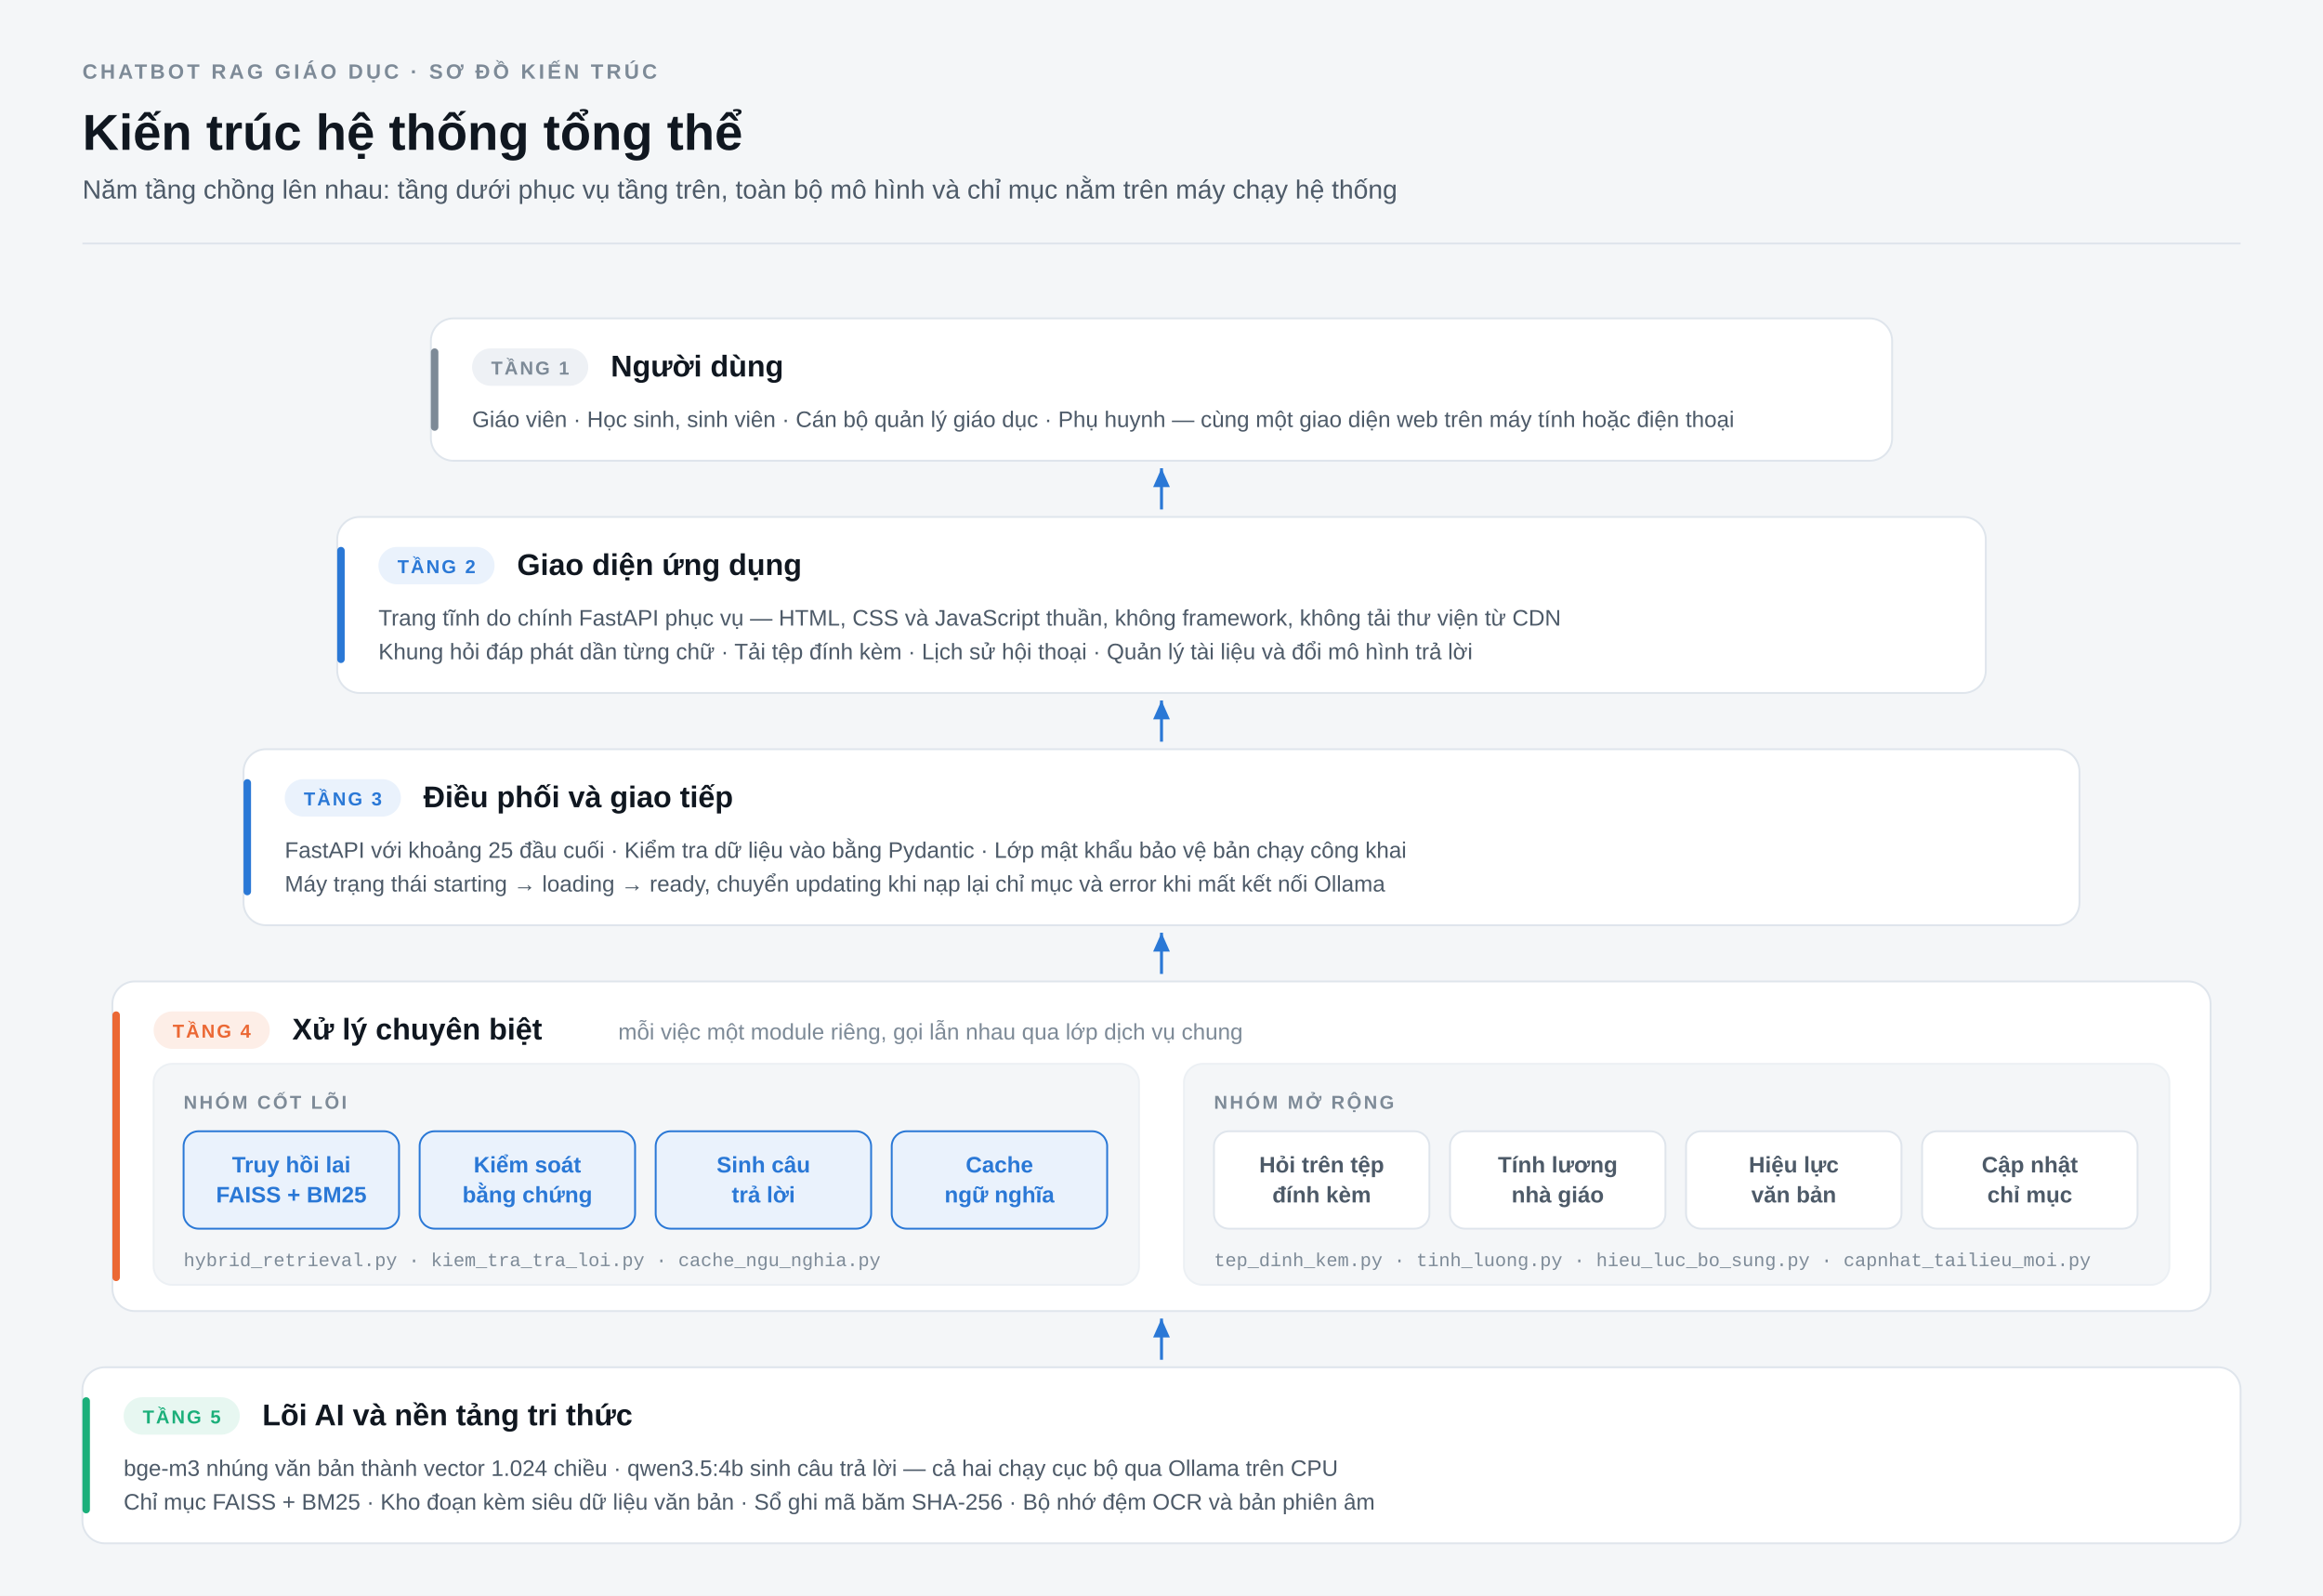
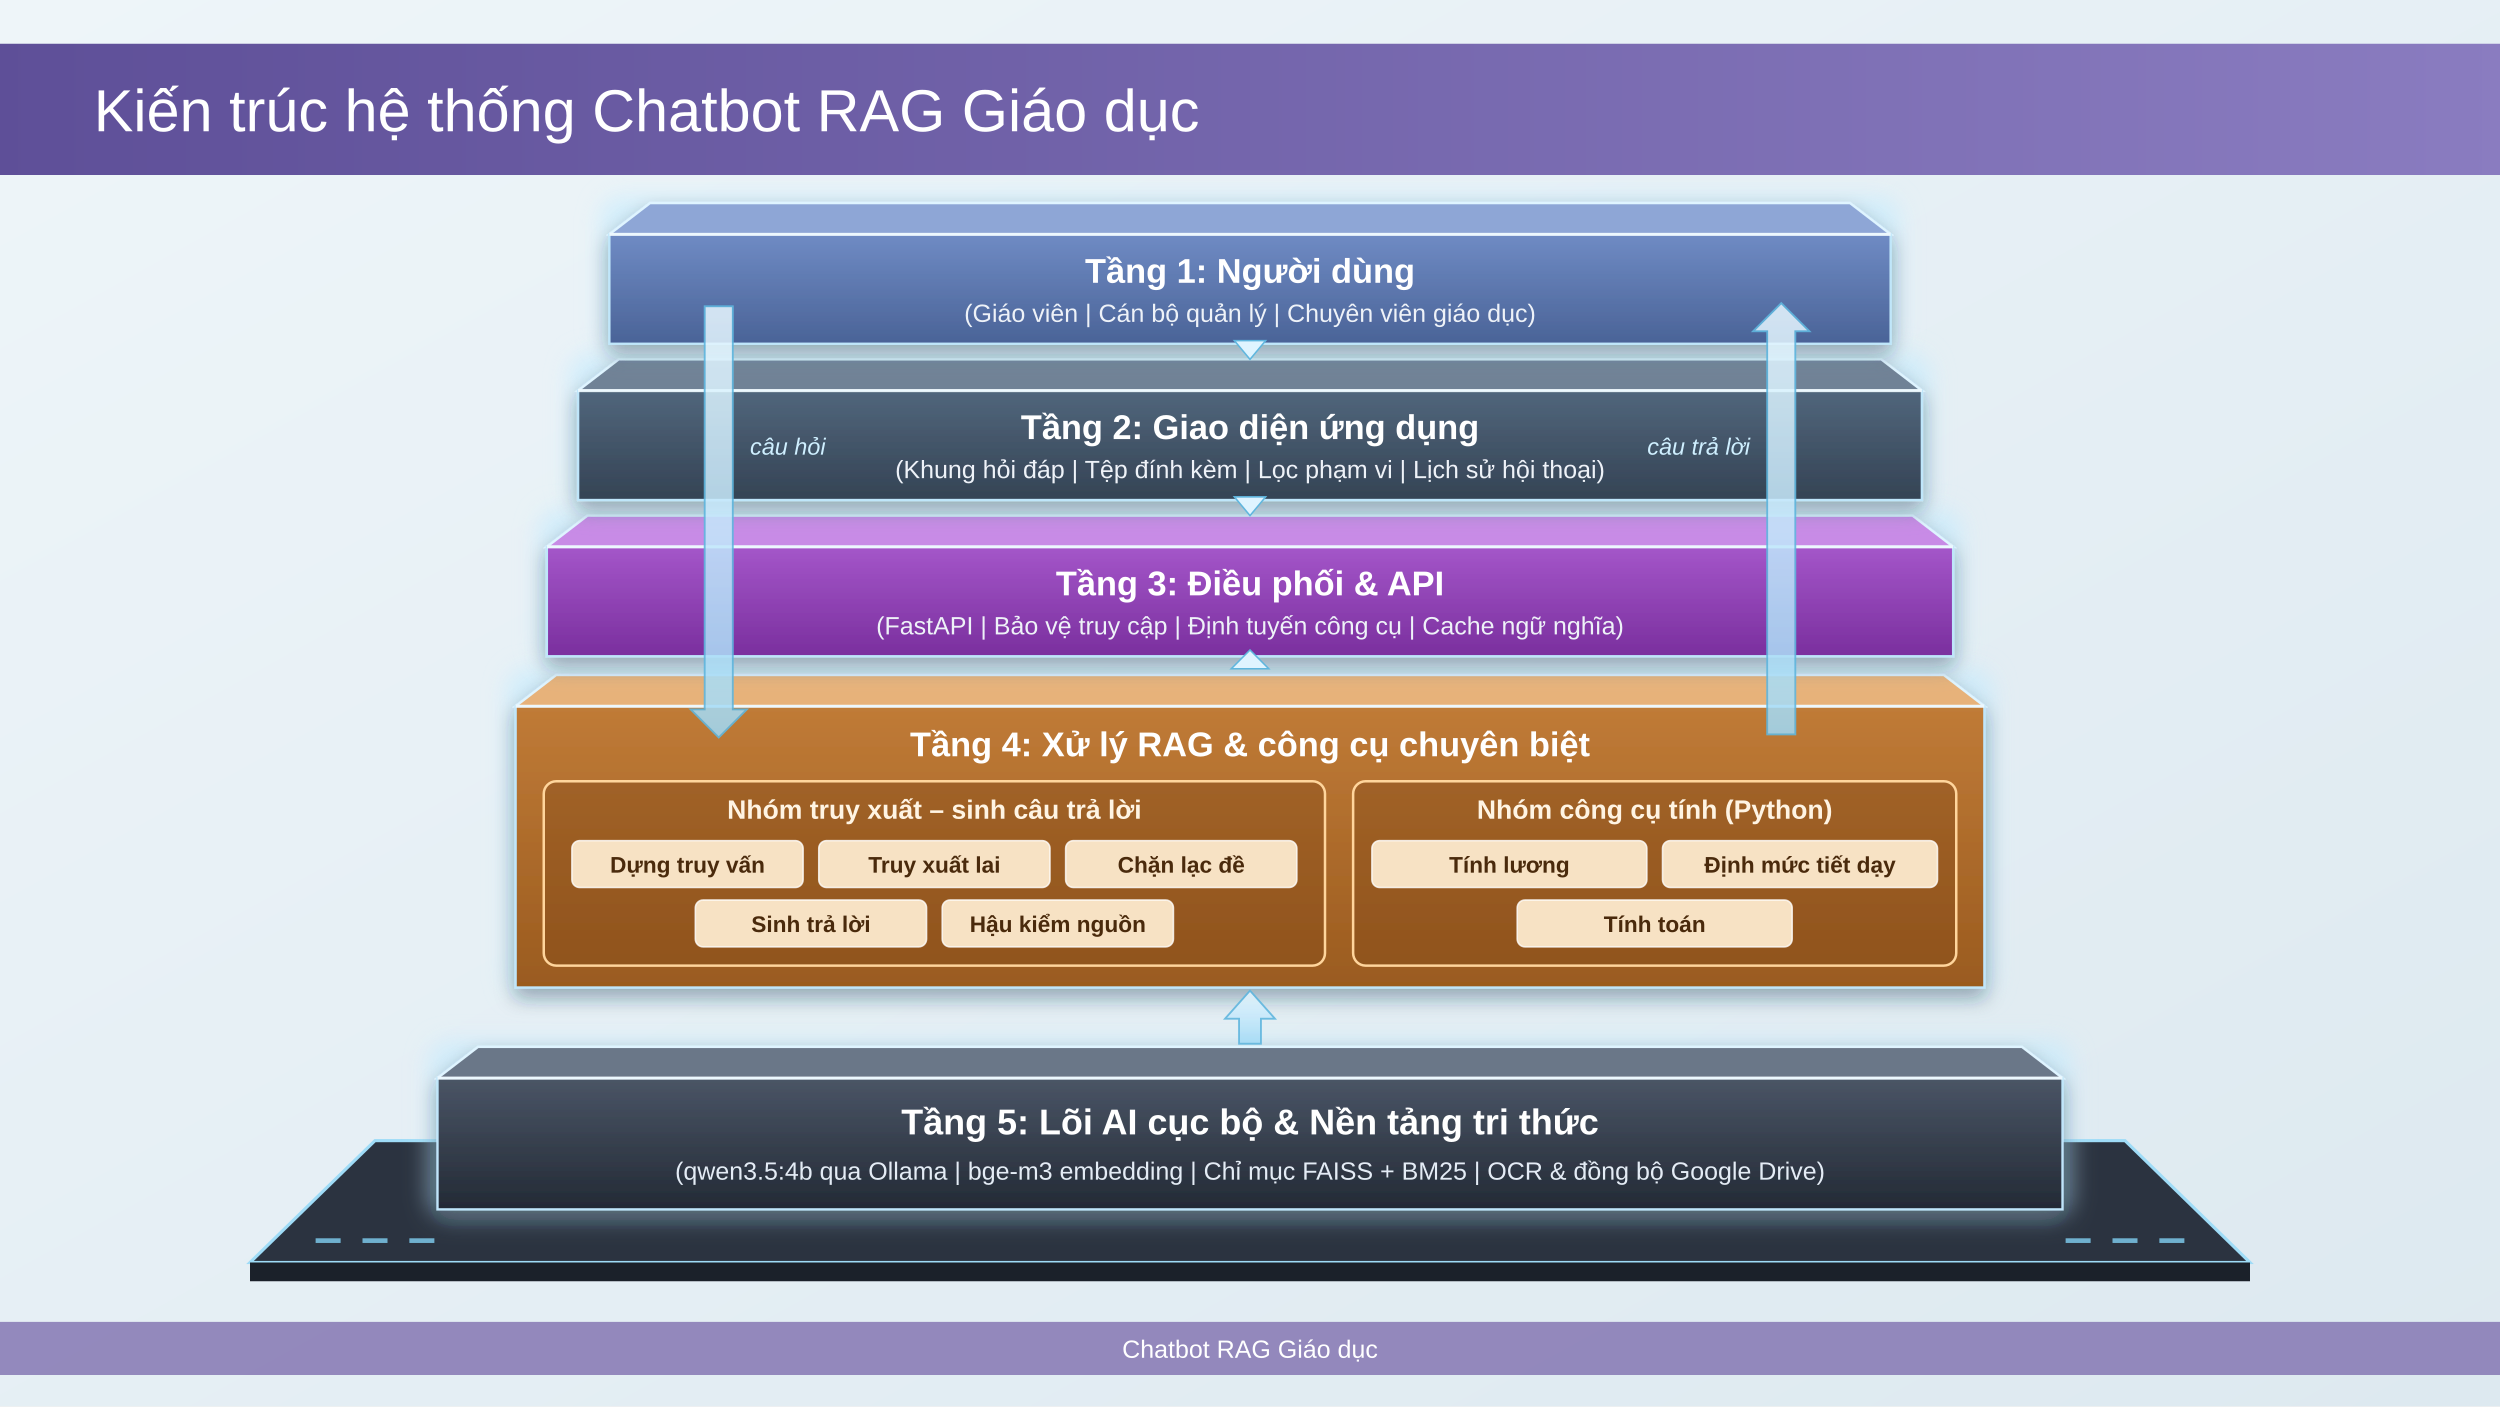
- <svg xmlns="http://www.w3.org/2000/svg" width="1240" height="852" viewBox="0 0 1240 852" role="img" aria-label="Kien truc he thong tong the chia nam tang: nguoi dung, giao dien ung dung, dieu phoi va giao tiep, xu ly chuyen biet gom nhom cot loi va nhom mo rong, loi AI va nen tang tri thuc">
+ <svg xmlns="http://www.w3.org/2000/svg" viewBox="0 0 1600 900" width="1600" height="900" font-family="'Segoe UI', Arial, sans-serif">
  <defs>
-     <marker id="ka" viewBox="0 0 10 10" refX="9" refY="5" markerWidth="7" markerHeight="7" orient="auto-start-reverse">
-       <path d="M0,1 L9,5 L0,9 z" fill="#2a78d6" />
-     </marker>
+     <linearGradient id="nen" x1="0" y1="0" x2="1" y2="1">
+       <stop offset="0" stop-color="#eef5f9" />
+       <stop offset="1" stop-color="#dde9f0" />
+     </linearGradient>
+     <linearGradient id="tieude" x1="0" y1="0" x2="1" y2="0">
+       <stop offset="0" stop-color="#5e4f98" />
+       <stop offset="1" stop-color="#8a7cc0" />
+     </linearGradient>
+     <filter id="sang" x="-20%" y="-60%" width="140%" height="220%">
+       <feGaussianBlur stdDeviation="7" />
+     </filter>
+     <filter id="bong" x="-10%" y="-30%" width="120%" height="170%">
+       <feDropShadow dx="0" dy="6" stdDeviation="6" flood-color="#1d2733" flood-opacity="0.35" />
+     </filter>
+     <linearGradient id="muiten" x1="0" y1="0" x2="0" y2="1">
+       <stop offset="0" stop-color="#e8f7ff" stop-opacity="0.95" />
+       <stop offset="1" stop-color="#9fd8f5" stop-opacity="0.95" />
+     </linearGradient>
+     <linearGradient id="g0" x1="0" y1="0" x2="0" y2="1">
+       <stop offset="0" stop-color="#6f8bc4" />
+       <stop offset="1" stop-color="#4a6397" />
+     </linearGradient>
+     <linearGradient id="g1" x1="0" y1="0" x2="0" y2="1">
+       <stop offset="0" stop-color="#51667c" />
+       <stop offset="1" stop-color="#344354" />
+     </linearGradient>
+     <linearGradient id="g2" x1="0" y1="0" x2="0" y2="1">
+       <stop offset="0" stop-color="#a456c9" />
+       <stop offset="1" stop-color="#7a2f9e" />
+     </linearGradient>
+     <linearGradient id="g3" x1="0" y1="0" x2="0" y2="1">
+       <stop offset="0" stop-color="#c07b37" />
+       <stop offset="1" stop-color="#9a5b1f" />
+     </linearGradient>
+     <linearGradient id="g5" x1="0" y1="0" x2="0" y2="1">
+       <stop offset="0" stop-color="#4a5566" />
+       <stop offset="1" stop-color="#232a35" />
+     </linearGradient>
  </defs>
-   <rect width="1240" height="852" fill="#f4f6f8" />
-   <g font-family="'Be Vietnam Pro','Segoe UI','Helvetica Neue',Arial,sans-serif">
-     <text x="44" y="42" font-size="11" font-weight="600" fill="#7d8a97" letter-spacing="1.6">CHATBOT RAG GIÁO DỤC · SƠ ĐỒ KIẾN TRÚC</text>
-     <text x="44" y="80" font-size="27" font-weight="600" fill="#101720">Kiến trúc hệ thống tổng thể</text>
-     <text x="44" y="106" font-size="14" fill="#4d5a68">Năm tầng chồng lên nhau: tầng dưới phục vụ tầng trên, toàn bộ mô hình và chỉ mục nằm trên máy chạy hệ thống</text>
-     <line x1="44" y1="130" x2="1196" y2="130" stroke="#dfe5ec" stroke-width="1" />
-     <rect x="230" y="170" width="780" height="76" rx="12" fill="#ffffff" stroke="#dfe5ec" />
-     <rect x="230" y="186" width="4" height="44" rx="2" fill="#7d8a97" />
-     <rect x="252" y="186" width="62" height="20" rx="10" fill="#eef1f5" />
-     <text x="283" y="200" font-size="10" font-weight="600" fill="#7d8a97" letter-spacing="1" text-anchor="middle">TẦNG 1</text>
-     <text x="326" y="201" font-size="16" font-weight="600" fill="#101720">Người dùng</text>
-     <text x="252" y="228" font-size="12" fill="#4d5a68">Giáo viên · Học sinh, sinh viên · Cán bộ quản lý giáo dục · Phụ huynh — cùng một giao diện web trên máy tính hoặc điện thoại</text>
-     <line x1="620" y1="272" x2="620" y2="250" stroke="#2a78d6" stroke-width="1.6" marker-end="url(#ka)" />
-     <rect x="180" y="276" width="880" height="94" rx="12" fill="#ffffff" stroke="#dfe5ec" />
-     <rect x="180" y="292" width="4" height="62" rx="2" fill="#2a78d6" />
-     <rect x="202" y="292" width="62" height="20" rx="10" fill="#eaf2fc" />
-     <text x="233" y="306" font-size="10" font-weight="600" fill="#2a78d6" letter-spacing="1" text-anchor="middle">TẦNG 2</text>
-     <text x="276" y="307" font-size="16" font-weight="600" fill="#101720">Giao diện ứng dụng</text>
-     <text x="202" y="334" font-size="12" fill="#4d5a68">Trang tĩnh do chính FastAPI phục vụ — HTML, CSS và JavaScript thuần, không framework, không tải thư viện từ CDN</text>
-     <text x="202" y="352" font-size="12" fill="#4d5a68">Khung hỏi đáp phát dần từng chữ · Tải tệp đính kèm · Lịch sử hội thoại · Quản lý tài liệu và đổi mô hình trả lời</text>
-     <line x1="620" y1="396" x2="620" y2="374" stroke="#2a78d6" stroke-width="1.6" marker-end="url(#ka)" />
-     <rect x="130" y="400" width="980" height="94" rx="12" fill="#ffffff" stroke="#dfe5ec" />
-     <rect x="130" y="416" width="4" height="62" rx="2" fill="#2a78d6" />
-     <rect x="152" y="416" width="62" height="20" rx="10" fill="#eaf2fc" />
-     <text x="183" y="430" font-size="10" font-weight="600" fill="#2a78d6" letter-spacing="1" text-anchor="middle">TẦNG 3</text>
-     <text x="226" y="431" font-size="16" font-weight="600" fill="#101720">Điều phối và giao tiếp</text>
-     <text x="152" y="458" font-size="12" fill="#4d5a68">FastAPI với khoảng 25 đầu cuối · Kiểm tra dữ liệu vào bằng Pydantic · Lớp mật khẩu bảo vệ bản chạy công khai</text>
-     <text x="152" y="476" font-size="12" fill="#4d5a68">Máy trạng thái starting → loading → ready, chuyển updating khi nạp lại chỉ mục và error khi mất kết nối Ollama</text>
-     <line x1="620" y1="520" x2="620" y2="498" stroke="#2a78d6" stroke-width="1.6" marker-end="url(#ka)" />
-     <rect x="60" y="524" width="1120" height="176" rx="12" fill="#ffffff" stroke="#dfe5ec" />
-     <rect x="60" y="540" width="4" height="144" rx="2" fill="#eb6834" />
-     <rect x="82" y="540" width="62" height="20" rx="10" fill="#fdeee7" />
-     <text x="113" y="554" font-size="10" font-weight="600" fill="#eb6834" letter-spacing="1" text-anchor="middle">TẦNG 4</text>
-     <text x="156" y="555" font-size="16" font-weight="600" fill="#101720">Xử lý chuyên biệt</text>
-     <text x="330" y="555" font-size="12" fill="#7d8a97">mỗi việc một module riêng, gọi lẫn nhau qua lớp dịch vụ chung</text>
-     <rect x="82" y="568" width="526" height="118" rx="10" fill="#f4f6f8" stroke="#ecf0f4" />
-     <text x="98" y="592" font-size="10" font-weight="600" fill="#7d8a97" letter-spacing="1.2">NHÓM CỐT LÕI</text>
-     <g>
-       <rect x="98" y="604" width="115" height="52" rx="8" fill="#eaf2fc" stroke="#2a78d6" />
-       <rect x="224" y="604" width="115" height="52" rx="8" fill="#eaf2fc" stroke="#2a78d6" />
-       <rect x="350" y="604" width="115" height="52" rx="8" fill="#eaf2fc" stroke="#2a78d6" />
-       <rect x="476" y="604" width="115" height="52" rx="8" fill="#eaf2fc" stroke="#2a78d6" />
-     </g>
-     <g font-size="12" font-weight="600" fill="#2a78d6" text-anchor="middle">
-       <text x="155.5" y="626">Truy hồi lai</text>
-       <text x="155.5" y="642">FAISS + BM25</text>
-       <text x="281.5" y="626">Kiểm soát</text>
-       <text x="281.5" y="642">bằng chứng</text>
-       <text x="407.5" y="626">Sinh câu</text>
-       <text x="407.5" y="642">trả lời</text>
-       <text x="533.5" y="626">Cache</text>
-       <text x="533.5" y="642">ngữ nghĩa</text>
-     </g>
-     <text x="98" y="676" font-family="'IBM Plex Mono','Consolas','Courier New',monospace" font-size="10" fill="#7d8a97">hybrid_retrieval.py · kiem_tra_tra_loi.py · cache_ngu_nghia.py</text>
-     <rect x="632" y="568" width="526" height="118" rx="10" fill="#f4f6f8" stroke="#ecf0f4" />
-     <text x="648" y="592" font-size="10" font-weight="600" fill="#7d8a97" letter-spacing="1.2">NHÓM MỞ RỘNG</text>
-     <g>
-       <rect x="648" y="604" width="115" height="52" rx="8" fill="#ffffff" stroke="#dfe5ec" />
-       <rect x="774" y="604" width="115" height="52" rx="8" fill="#ffffff" stroke="#dfe5ec" />
-       <rect x="900" y="604" width="115" height="52" rx="8" fill="#ffffff" stroke="#dfe5ec" />
-       <rect x="1026" y="604" width="115" height="52" rx="8" fill="#ffffff" stroke="#dfe5ec" />
-     </g>
-     <g font-size="12" font-weight="600" fill="#4d5a68" text-anchor="middle">
-       <text x="705.5" y="626">Hỏi trên tệp</text>
-       <text x="705.5" y="642">đính kèm</text>
-       <text x="831.5" y="626">Tính lương</text>
-       <text x="831.5" y="642">nhà giáo</text>
-       <text x="957.5" y="626">Hiệu lực</text>
-       <text x="957.5" y="642">văn bản</text>
-       <text x="1083.5" y="626">Cập nhật</text>
-       <text x="1083.5" y="642">chỉ mục</text>
-     </g>
-     <text x="648" y="676" font-family="'IBM Plex Mono','Consolas','Courier New',monospace" font-size="10" fill="#7d8a97">tep_dinh_kem.py · tinh_luong.py · hieu_luc_bo_sung.py · capnhat_tailieu_moi.py</text>
-     <line x1="620" y1="726" x2="620" y2="704" stroke="#2a78d6" stroke-width="1.6" marker-end="url(#ka)" />
-     <rect x="44" y="730" width="1152" height="94" rx="12" fill="#ffffff" stroke="#dfe5ec" />
-     <rect x="44" y="746" width="4" height="62" rx="2" fill="#1baf7a" />
-     <rect x="66" y="746" width="62" height="20" rx="10" fill="#e7f7f1" />
-     <text x="97" y="760" font-size="10" font-weight="600" fill="#1baf7a" letter-spacing="1" text-anchor="middle">TẦNG 5</text>
-     <text x="140" y="761" font-size="16" font-weight="600" fill="#101720">Lõi AI và nền tảng tri thức</text>
-     <text x="66" y="788" font-size="12" fill="#4d5a68">bge-m3 nhúng văn bản thành vector 1.024 chiều · qwen3.5:4b sinh câu trả lời — cả hai chạy cục bộ qua Ollama trên CPU</text>
-     <text x="66" y="806" font-size="12" fill="#4d5a68">Chỉ mục FAISS + BM25 · Kho đoạn kèm siêu dữ liệu văn bản · Sổ ghi mã băm SHA-256 · Bộ nhớ đệm OCR và bản phiên âm</text>
+   <rect width="1600" height="900" fill="url(#nen)" />
+   <rect x="0" y="28" width="1600" height="84" fill="url(#tieude)" />
+   <text x="60" y="84" font-size="38" fill="#ffffff">Kiến trúc hệ thống Chatbot RAG Giáo dục</text>
+   <polygon points="240,730 1360,730 1440,808 160,808" fill="#2b3340" stroke="#9fdcf7" stroke-width="2" />
+   <polygon points="160,808 1440,808 1440,820 160,820" fill="#1b212a" />
+   <line x1="278" y1="794" x2="262" y2="794" stroke="#7fd0f2" stroke-width="3" opacity="0.8" />
+   <line x1="248" y1="794" x2="232" y2="794" stroke="#7fd0f2" stroke-width="3" opacity="0.8" />
+   <line x1="218" y1="794" x2="202" y2="794" stroke="#7fd0f2" stroke-width="3" opacity="0.8" />
+   <line x1="1322" y1="794" x2="1338" y2="794" stroke="#7fd0f2" stroke-width="3" opacity="0.8" />
+   <line x1="1352" y1="794" x2="1368" y2="794" stroke="#7fd0f2" stroke-width="3" opacity="0.8" />
+   <line x1="1382" y1="794" x2="1398" y2="794" stroke="#7fd0f2" stroke-width="3" opacity="0.8" />
+   <rect x="274" y="666" width="1052" height="114" rx="14" fill="#bfeaff" opacity="0.55" filter="url(#sang)" />
+   <g filter="url(#bong)">
+     <polygon points="306,670 1294,670 1320,690 280,690" fill="#6b7788" stroke="#dff4ff" stroke-width="1.5" />
+     <rect x="280" y="690" width="1040" height="84" fill="url(#g5)" stroke="#bfe6fa" stroke-width="1.5" />
  </g>
+   <line x1="280" y1="690" x2="1320" y2="690" stroke="#ffffff" stroke-opacity="0.7" stroke-width="2" />
+   <text x="800" y="726" font-size="23" font-weight="700" fill="#ffffff" text-anchor="middle">Tầng 5: Lõi AI cục bộ &amp; Nền tảng tri thức</text>
+   <text x="800" y="755" font-size="16" fill="#e4ecf5" text-anchor="middle">(qwen3.5:4b qua Ollama | bge-m3 embedding | Chỉ mục FAISS + BM25 | OCR &amp; đồng bộ Google Drive)</text>
+   <rect x="324" y="428" width="952" height="210" rx="14" fill="#bfeaff" opacity="0.55" filter="url(#sang)" />
+   <g filter="url(#bong)">
+     <polygon points="356,432 1244,432 1270,452 330,452" fill="#e7b27a" stroke="#dff4ff" stroke-width="1.5" />
+     <rect x="330" y="452" width="940" height="180" fill="url(#g3)" stroke="#bfe6fa" stroke-width="1.5" />
+   </g>
+   <line x1="330" y1="452" x2="1270" y2="452" stroke="#ffffff" stroke-opacity="0.7" stroke-width="2" />
+   <rect x="344" y="326" width="912" height="100" rx="14" fill="#bfeaff" opacity="0.55" filter="url(#sang)" />
+   <g filter="url(#bong)">
+     <polygon points="376,330 1224,330 1250,350 350,350" fill="#c88be6" stroke="#dff4ff" stroke-width="1.5" />
+     <rect x="350" y="350" width="900" height="70" fill="url(#g2)" stroke="#bfe6fa" stroke-width="1.5" />
+   </g>
+   <line x1="350" y1="350" x2="1250" y2="350" stroke="#ffffff" stroke-opacity="0.7" stroke-width="2" />
+   <text x="800" y="381" font-size="22" font-weight="700" fill="#ffffff" text-anchor="middle">Tầng 3: Điều phối &amp; API</text>
+   <text x="800" y="406" font-size="16" fill="#eef2f8" text-anchor="middle">(FastAPI | Bảo vệ truy cập | Định tuyến công cụ | Cache ngữ nghĩa)</text>
+   <rect x="364" y="226" width="872" height="100" rx="14" fill="#bfeaff" opacity="0.55" filter="url(#sang)" />
+   <g filter="url(#bong)">
+     <polygon points="396,230 1204,230 1230,250 370,250" fill="#6f8296" stroke="#dff4ff" stroke-width="1.5" />
+     <rect x="370" y="250" width="860" height="70" fill="url(#g1)" stroke="#bfe6fa" stroke-width="1.5" />
+   </g>
+   <line x1="370" y1="250" x2="1230" y2="250" stroke="#ffffff" stroke-opacity="0.7" stroke-width="2" />
+   <text x="800" y="281" font-size="22" font-weight="700" fill="#ffffff" text-anchor="middle">Tầng 2: Giao diện ứng dụng</text>
+   <text x="800" y="306" font-size="16" fill="#eef2f8" text-anchor="middle">(Khung hỏi đáp | Tệp đính kèm | Lọc phạm vi | Lịch sử hội thoại)</text>
+   <rect x="384" y="126" width="832" height="100" rx="14" fill="#bfeaff" opacity="0.55" filter="url(#sang)" />
+   <g filter="url(#bong)">
+     <polygon points="416,130 1184,130 1210,150 390,150" fill="#8ea6d6" stroke="#dff4ff" stroke-width="1.5" />
+     <rect x="390" y="150" width="820" height="70" fill="url(#g0)" stroke="#bfe6fa" stroke-width="1.5" />
+   </g>
+   <line x1="390" y1="150" x2="1210" y2="150" stroke="#ffffff" stroke-opacity="0.7" stroke-width="2" />
+   <text x="800" y="181" font-size="22" font-weight="700" fill="#ffffff" text-anchor="middle">Tầng 1: Người dùng</text>
+   <text x="800" y="206" font-size="16" fill="#eef2f8" text-anchor="middle">(Giáo viên | Cán bộ quản lý | Chuyên viên giáo dục)</text>
+   <text x="800" y="484" font-size="22" font-weight="700" fill="#ffffff" text-anchor="middle">Tầng 4: Xử lý RAG &amp; công cụ chuyên biệt</text>
+   <rect x="348" y="500" width="500" height="118" rx="8" fill="#7a4414" fill-opacity="0.35" stroke="#ffd59c" stroke-width="1.6" />
+   <text x="598.0" y="524" font-size="17" font-weight="700" fill="#fff4e3" text-anchor="middle">Nhóm truy xuất – sinh câu trả lời</text>
+   <rect x="366.0" y="538" width="148" height="30" rx="5" fill="#f7e2c4" stroke="#ffffff" stroke-opacity="0.8" />
+   <text x="440.0" y="558.5" font-size="14.5" font-weight="600" fill="#4a2a0c" text-anchor="middle">Dựng truy vấn</text>
+   <rect x="524.0" y="538" width="148" height="30" rx="5" fill="#f7e2c4" stroke="#ffffff" stroke-opacity="0.8" />
+   <text x="598.0" y="558.5" font-size="14.5" font-weight="600" fill="#4a2a0c" text-anchor="middle">Truy xuất lai</text>
+   <rect x="682.0" y="538" width="148" height="30" rx="5" fill="#f7e2c4" stroke="#ffffff" stroke-opacity="0.8" />
+   <text x="756.0" y="558.5" font-size="14.5" font-weight="600" fill="#4a2a0c" text-anchor="middle">Chặn lạc đề</text>
+   <rect x="445.0" y="576" width="148" height="30" rx="5" fill="#f7e2c4" stroke="#ffffff" stroke-opacity="0.8" />
+   <text x="519.0" y="596.5" font-size="14.5" font-weight="600" fill="#4a2a0c" text-anchor="middle">Sinh trả lời</text>
+   <rect x="603.0" y="576" width="148" height="30" rx="5" fill="#f7e2c4" stroke="#ffffff" stroke-opacity="0.8" />
+   <text x="677.0" y="596.5" font-size="14.5" font-weight="600" fill="#4a2a0c" text-anchor="middle">Hậu kiểm nguồn</text>
+   <rect x="866" y="500" width="386" height="118" rx="8" fill="#7a4414" fill-opacity="0.35" stroke="#ffd59c" stroke-width="1.6" />
+   <text x="1059.0" y="524" font-size="17" font-weight="700" fill="#fff4e3" text-anchor="middle">Nhóm công cụ tính (Python)</text>
+   <rect x="878.0" y="538" width="176" height="30" rx="5" fill="#f7e2c4" stroke="#ffffff" stroke-opacity="0.8" />
+   <text x="966.0" y="558.5" font-size="14.5" font-weight="600" fill="#4a2a0c" text-anchor="middle">Tính lương</text>
+   <rect x="1064.0" y="538" width="176" height="30" rx="5" fill="#f7e2c4" stroke="#ffffff" stroke-opacity="0.8" />
+   <text x="1152.0" y="558.5" font-size="14.5" font-weight="600" fill="#4a2a0c" text-anchor="middle">Định mức tiết dạy</text>
+   <rect x="971.0" y="576" width="176" height="30" rx="5" fill="#f7e2c4" stroke="#ffffff" stroke-opacity="0.8" />
+   <text x="1059.0" y="596.5" font-size="14.5" font-weight="600" fill="#4a2a0c" text-anchor="middle">Tính toán</text>
+   <path d="M451.0,196 h18 v258 h9 l-18.0,18 l-18.0,-18 h9 z" fill="url(#muiten)" stroke="#5fb6de" stroke-width="1.2" opacity="0.9" />
+   <path d="M1131.0,470 h18 v-258 h9 l-18.0,-18 l-18.0,18 h9 z" fill="url(#muiten)" stroke="#5fb6de" stroke-width="1.2" opacity="0.9" />
+   <path d="M790,218 h20 l-10,12 z" fill="#dff4ff" stroke="#5fb6de" />
+   <path d="M790,318 h20 l-10,12 z" fill="#dff4ff" stroke="#5fb6de" />
+   <path d="M788,428 h24 l-12,-12 z" fill="#dff4ff" stroke="#5fb6de" />
+   <path d="M793.0,668 h14 v-16 h9 l-16.0,-18 l-16.0,18 h9 z" fill="url(#muiten)" stroke="#5fb6de" stroke-width="1.2" opacity="0.9" />
+   <text x="480" y="291" font-size="15" font-style="italic" fill="#cfefff">câu hỏi</text>
+   <text x="1120" y="291" font-size="15" font-style="italic" fill="#cfefff" text-anchor="end">câu trả lời</text>
+   <rect x="0" y="846" width="1600" height="34" fill="#8577b3" opacity="0.85" />
+   <text x="800" y="869" font-size="16" fill="#ffffff" text-anchor="middle">Chatbot RAG Giáo dục</text>
</svg>
